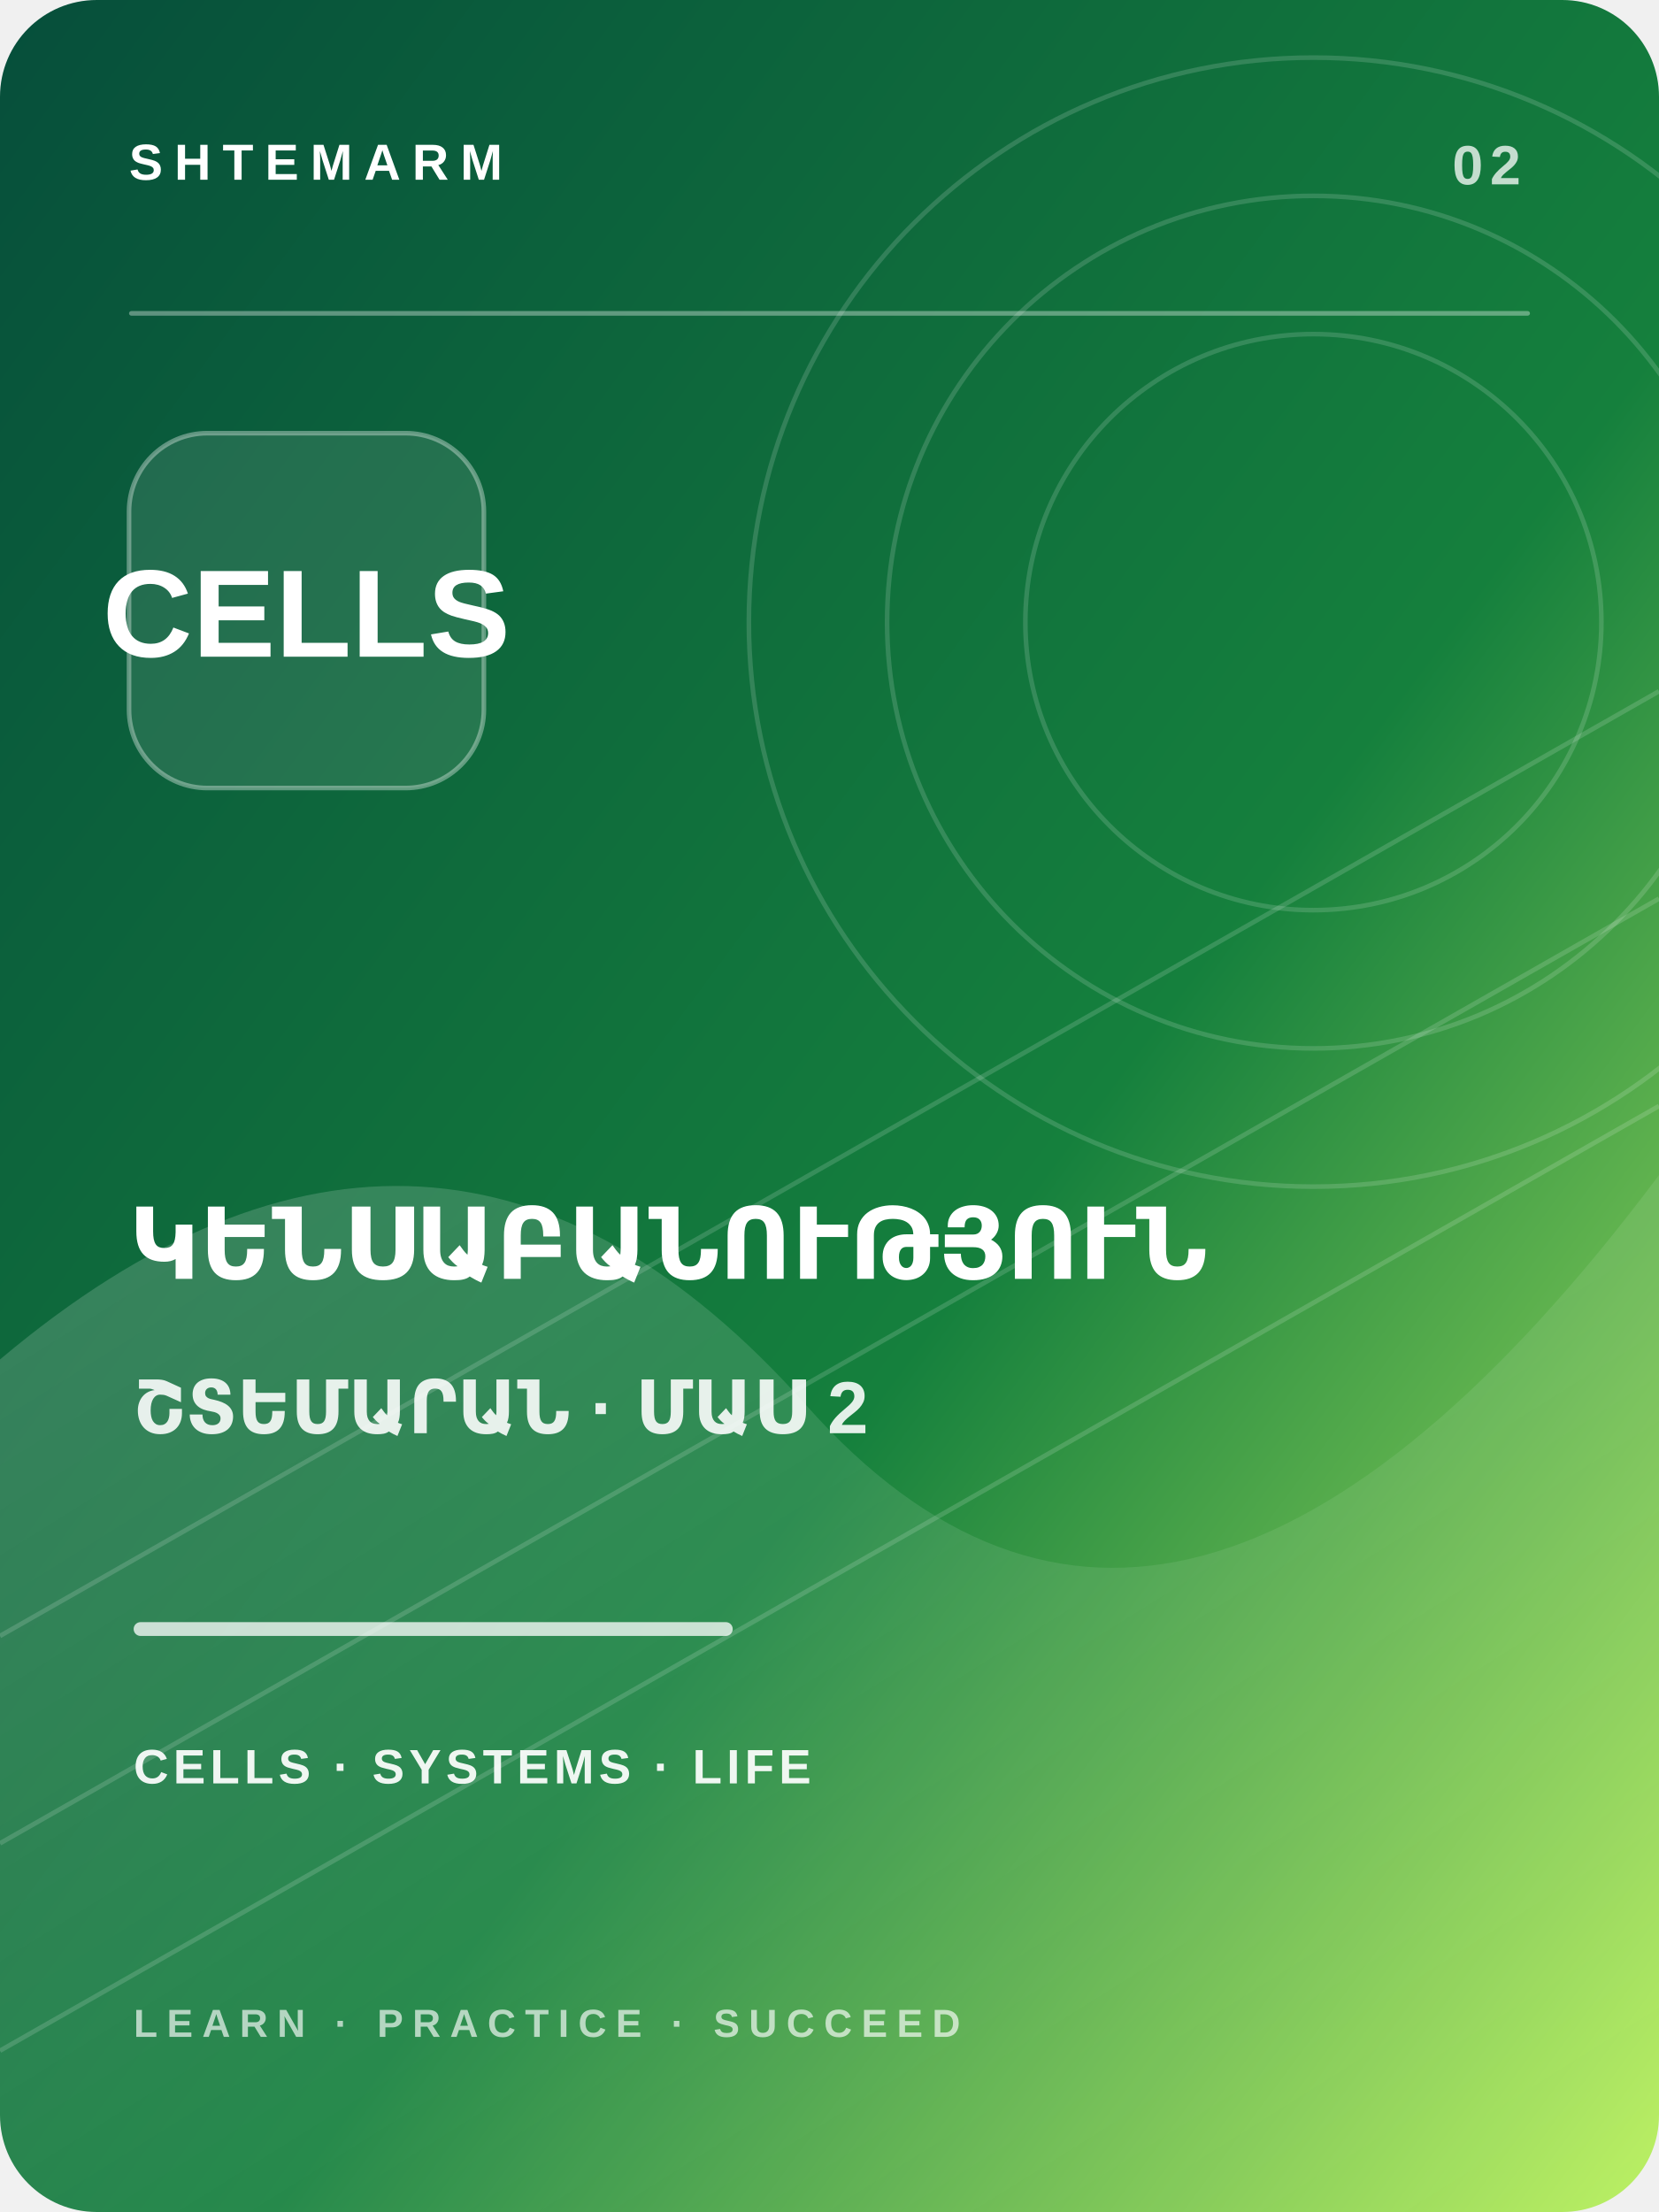
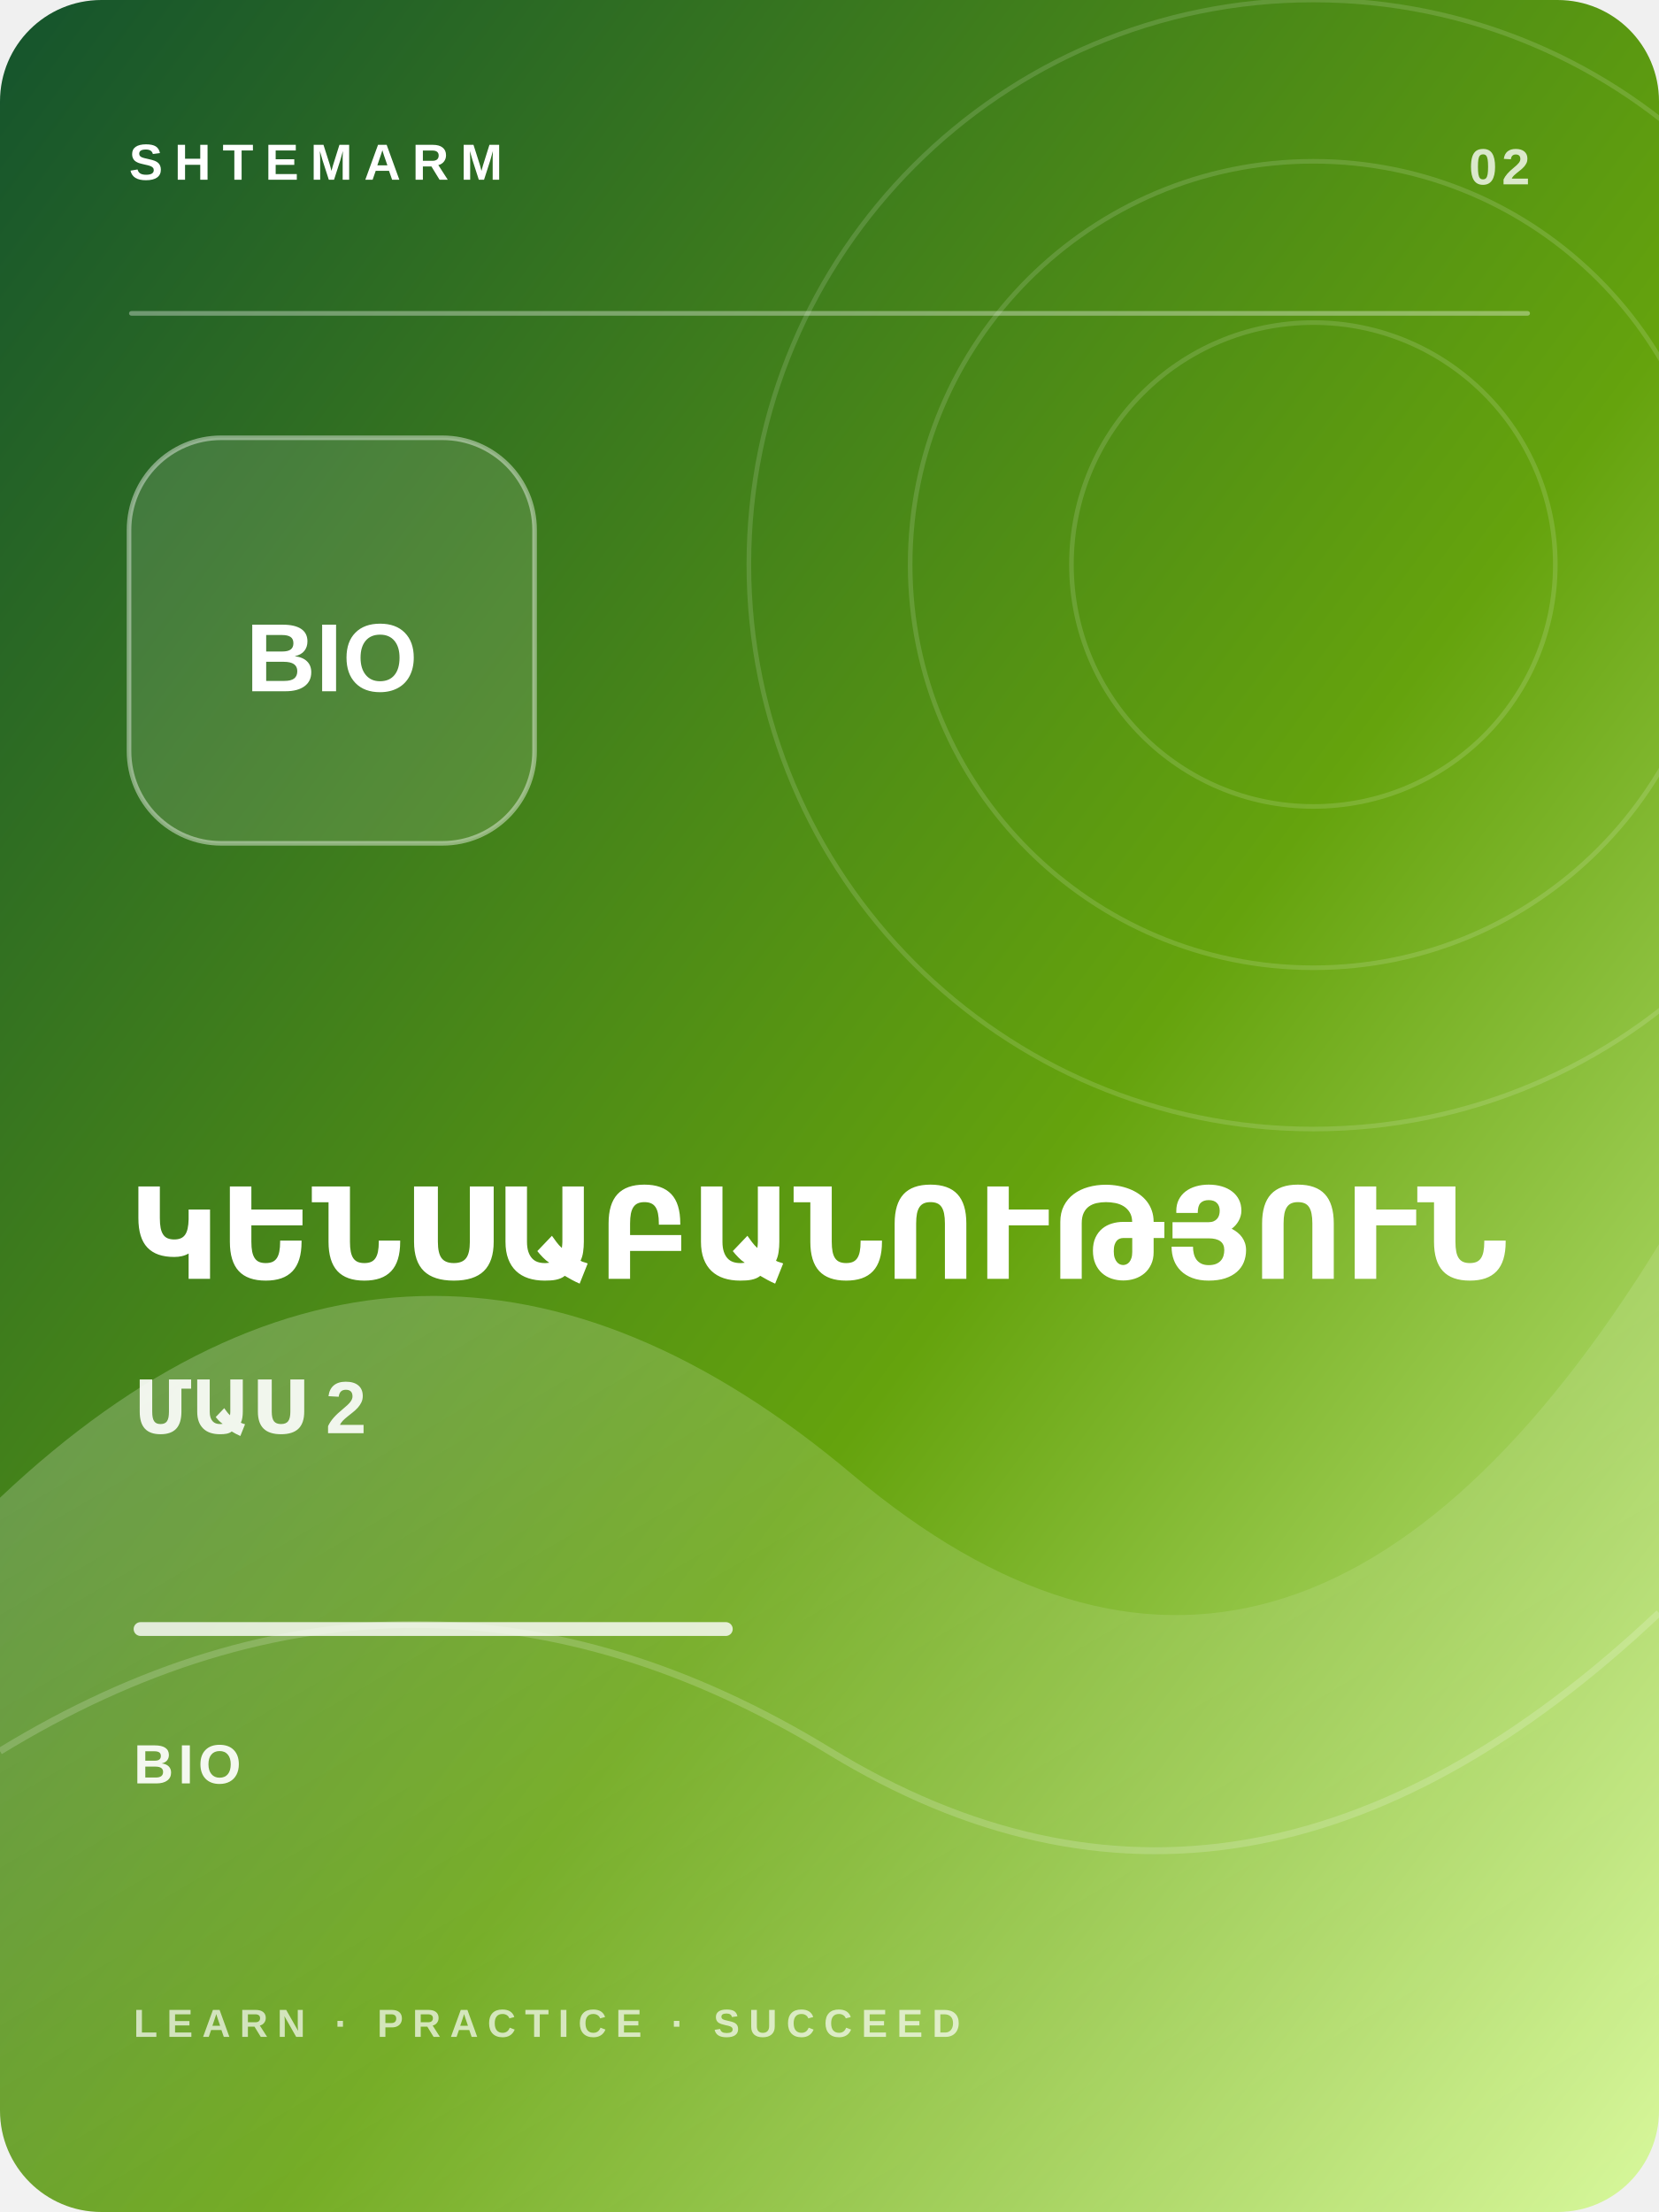
- <svg xmlns="http://www.w3.org/2000/svg" width="720" height="960" viewBox="0 0 720 960" role="img" aria-label="ԿԵՆՍԱԲԱՆՈՒԹՅՈՒՆ ՇՏԵՄԱՐԱՆ · ՄԱՍ 2">
+ <svg xmlns="http://www.w3.org/2000/svg" width="720" height="960" viewBox="0 0 720 960" role="img" aria-label="ԿԵՆՍԱԲԱՆՈՒԹՅՈՒՆ · ՄԱՍ 2">
  <defs>
    <linearGradient id="bg" x1="0" y1="0" x2="1" y2="1">
-       <stop stop-color="#064E3B" />
-       <stop offset=".58" stop-color="#15803D" />
-       <stop offset="1" stop-color="#BEF264" />
+       <stop stop-color="#14532d" />
+       <stop offset=".58" stop-color="#65a30d" />
+       <stop offset="1" stop-color="#d9f99d" />
    </linearGradient>
-     <linearGradient id="shine" x1="0" y1="0" x2="1" y2="1">
-       <stop stop-color="#fff" stop-opacity=".18" />
+     <linearGradient id="glow" x1="0" y1="0" x2="1" y2="1">
+       <stop stop-color="#fff" stop-opacity=".24" />
      <stop offset="1" stop-color="#fff" stop-opacity="0" />
    </linearGradient>
  </defs>
-   <rect width="720" height="960" rx="42" fill="url(#bg)" />
-   <path d="M0 590 Q190 430 350 610 T720 510 V960 H0Z" fill="url(#shine)" />
-   <g fill="none" stroke="#fff" stroke-opacity=".15" stroke-width="2">
-     <circle cx="570" cy="270" r="245" />
-     <circle cx="570" cy="270" r="185" />
-     <circle cx="570" cy="270" r="125" />
-     <path d="M0 710L720 300M0 800L720 390M0 890L720 480" />
-   </g>
+   <rect width="720" height="960" rx="44" fill="url(#bg)" />
+   <circle cx="570" cy="245" r="245" fill="none" stroke="#fff" stroke-opacity=".14" stroke-width="2" />
+   <circle cx="570" cy="245" r="175" fill="none" stroke="#fff" stroke-opacity=".14" stroke-width="2" />
+   <circle cx="570" cy="245" r="105" fill="none" stroke="#fff" stroke-opacity=".14" stroke-width="2" />
+   <path d="M0 650 Q180 480 370 640 T720 540 V960 H0Z" fill="url(#glow)" />
+   <path d="M0 760 Q180 650 360 760 T720 700" fill="none" stroke="#fff" stroke-opacity=".18" stroke-width="3" />
  <text x="56" y="78" fill="#fff" font-family="Arial,sans-serif" font-size="22" font-weight="800" letter-spacing="5">SHTEMARM</text>
-   <text x="660" y="80" text-anchor="end" fill="#fff" fill-opacity=".75" font-family="Arial,sans-serif" font-size="24" font-weight="800" letter-spacing="3">02</text>
+   <text x="664" y="80" text-anchor="end" fill="#fff" fill-opacity=".78" font-family="Arial,sans-serif" font-size="22" font-weight="800" letter-spacing="2">02</text>
  <rect x="56" y="135" width="608" height="2" rx="1" fill="#fff" fill-opacity=".35" />
-   <rect x="56" y="188" width="154" height="154" rx="34" fill="#fff" fill-opacity=".10" stroke="#fff" stroke-opacity=".35" stroke-width="2" />
-   <text x="133" y="285" text-anchor="middle" fill="#fff" font-family="Arial,sans-serif" font-size="54" font-weight="800">CELLS</text>
-   <text x="56" y="555" fill="#fff" font-family="Arial,sans-serif" font-size="43" font-weight="900">ԿԵՆՍԱԲԱՆՈՒԹՅՈՒՆ</text>
-   <text x="58" y="622" fill="#fff" fill-opacity=".88" font-family="Arial,sans-serif" font-size="32" font-weight="700">ՇՏԵՄԱՐԱՆ · ՄԱՍ 2</text>
-   <rect x="58" y="704" width="260" height="6" rx="3" fill="#fff" fill-opacity=".75" />
-   <text x="58" y="774" fill="#fff" fill-opacity=".92" font-family="Arial,sans-serif" font-size="21" font-weight="700" letter-spacing="2">CELLS · SYSTEMS · LIFE</text>
-   <text x="58" y="884" fill="#fff" fill-opacity=".65" font-family="Arial,sans-serif" font-size="17" font-weight="700" letter-spacing="4">LEARN · PRACTICE · SUCCEED</text>
+   <rect x="56" y="190" width="176" height="176" rx="40" fill="#fff" fill-opacity=".12" stroke="#fff" stroke-opacity=".42" stroke-width="2" />
+   <text x="144" y="300" text-anchor="middle" fill="#fff" font-family="Arial,sans-serif" font-size="42" font-weight="800">BIO</text>
+   <text x="56" y="555" fill="#fff" font-family="Arial,sans-serif" font-size="55" font-weight="900">ԿԵՆՍԱԲԱՆՈՒԹՅՈՒՆ</text>
+   <text x="58" y="622" fill="#fff" fill-opacity=".9" font-family="Arial,sans-serif" font-size="32" font-weight="700">ՄԱՍ 2</text>
+   <rect x="58" y="704" width="260" height="6" rx="3" fill="#fff" fill-opacity=".8" />
+   <text x="58" y="774" fill="#fff" fill-opacity=".92" font-family="Arial,sans-serif" font-size="24" font-weight="700" letter-spacing="2">BIO</text>
+   <text x="58" y="884" fill="#fff" fill-opacity=".68" font-family="Arial,sans-serif" font-size="17" font-weight="700" letter-spacing="4">LEARN · PRACTICE · SUCCEED</text>
</svg>
